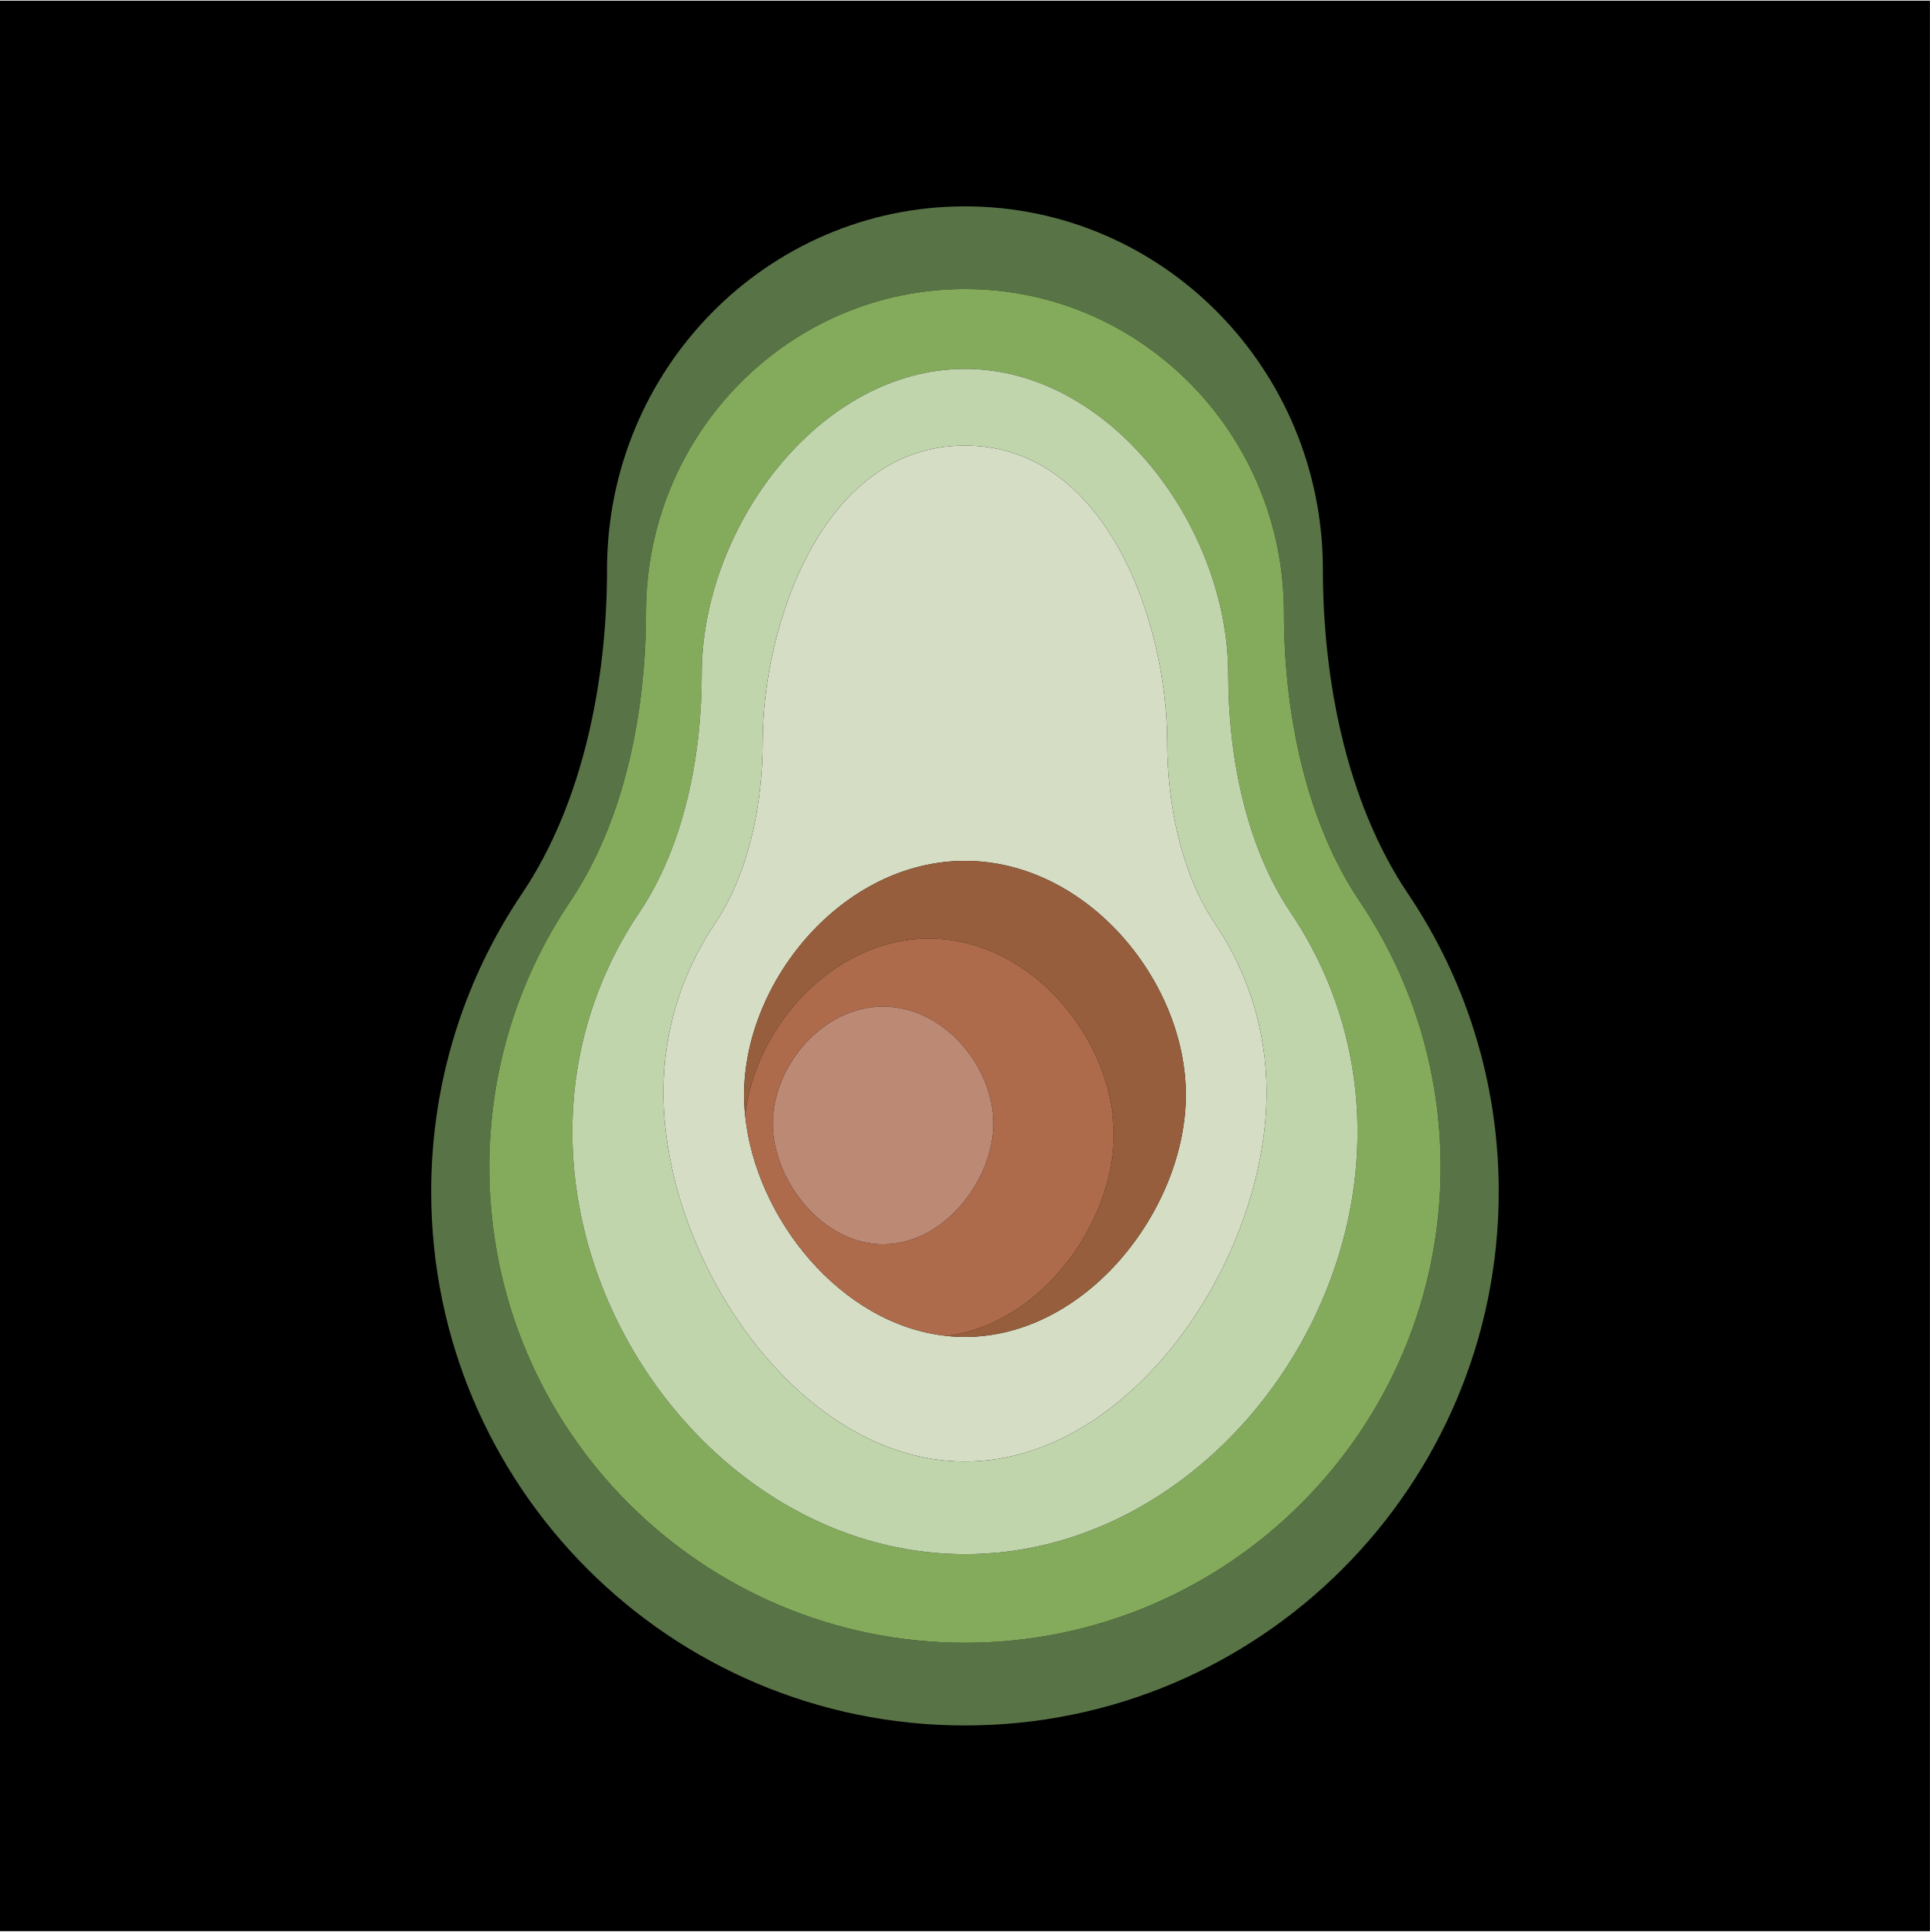
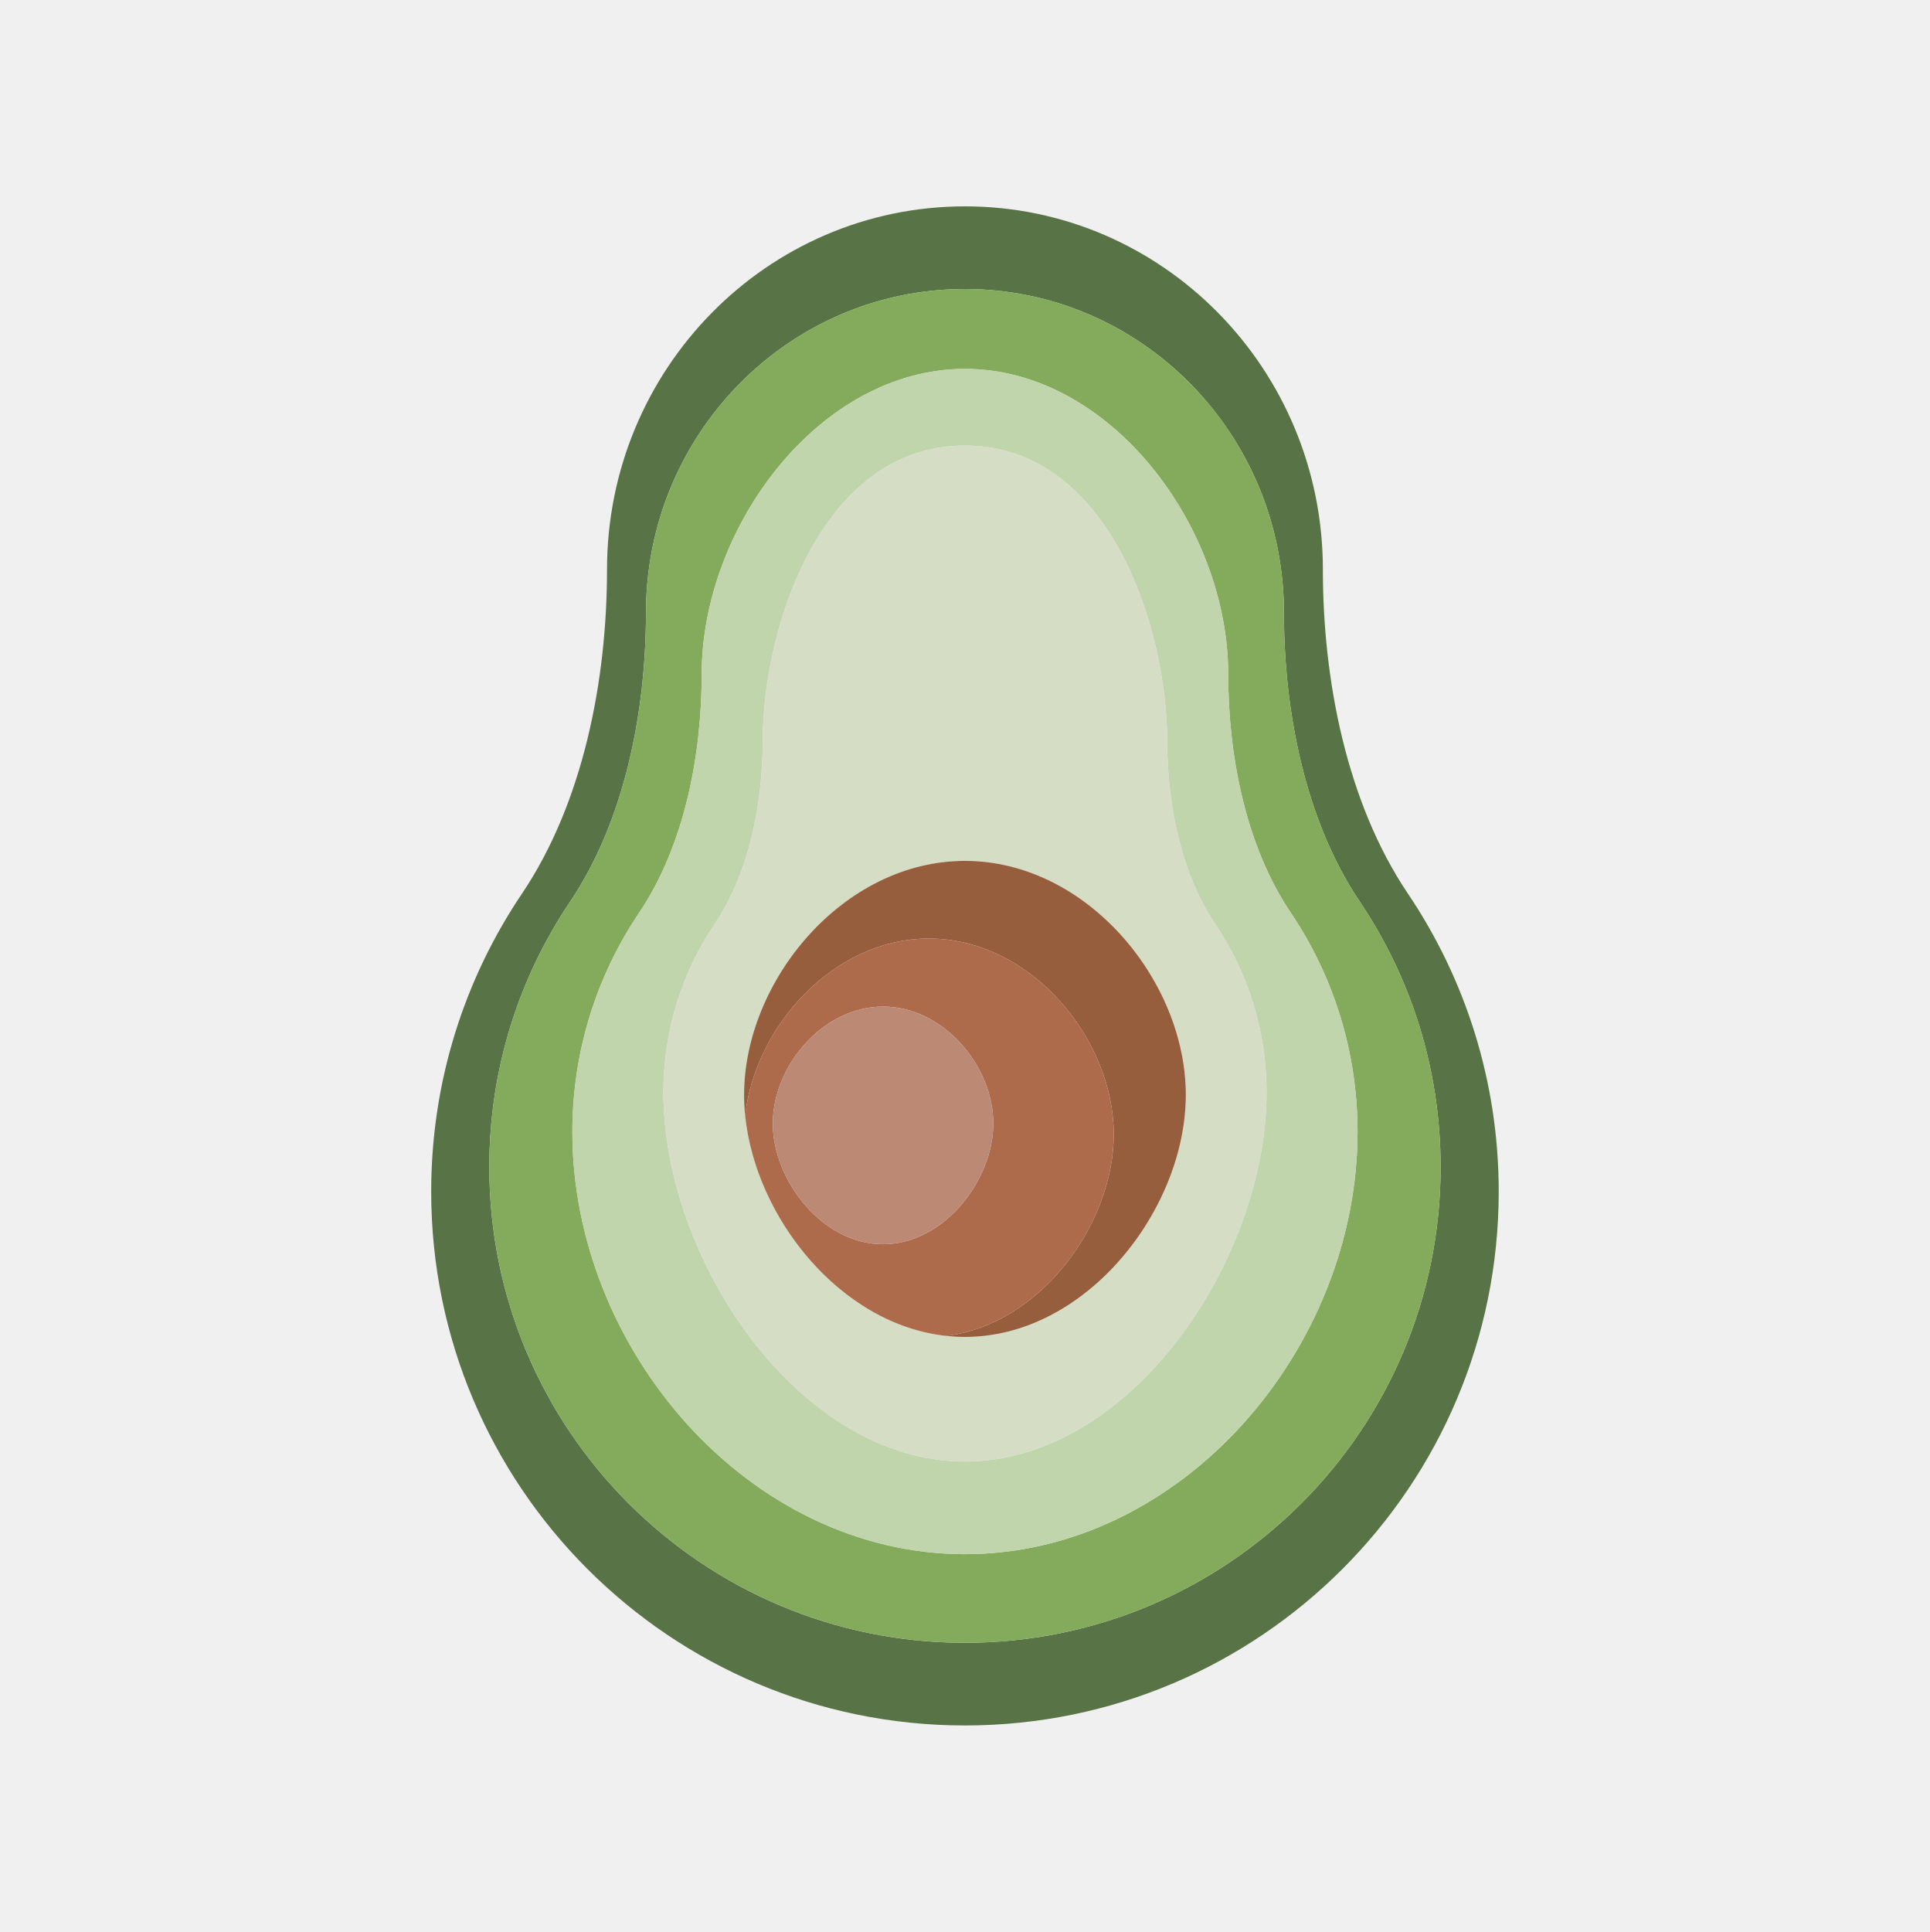
- <svg xmlns="http://www.w3.org/2000/svg" width="1200" height="1201" viewBox="0 0 1200 1201" fill="none">
-   <rect width="1200" height="1200" transform="translate(0 0.441406)" fill="black" />
-   <g clip-path="url(#clip0_235_395)">
-     <path fill-rule="evenodd" clip-rule="evenodd" d="M875.455 555.547C837.245 498.817 822.555 422.537 822.555 354.137C822.555 291.767 797.645 235.297 757.365 194.427C717.095 153.557 661.455 128.277 599.995 128.277C477.075 128.277 377.435 229.397 377.435 354.137C377.435 388.337 373.765 424.507 365.315 459.217C356.865 493.927 343.645 527.177 324.535 555.547C288.905 608.437 268.115 672.157 268.115 740.727C268.115 924.017 416.705 1072.61 599.995 1072.61C783.285 1072.61 931.885 924.017 931.885 740.727C931.885 672.157 911.085 608.437 875.455 555.547ZM599.995 1021.22C436.655 1021.22 304.235 888.797 304.235 725.457C304.235 664.347 322.765 607.567 354.515 560.437C371.545 535.157 383.325 505.517 390.855 474.587C398.385 443.657 401.655 411.417 401.655 380.947C401.655 269.777 490.455 179.667 599.995 179.667C654.765 179.667 704.345 202.197 740.245 238.617C776.135 275.037 798.335 325.357 798.335 380.947C798.335 441.897 811.425 509.877 845.475 560.427C877.225 607.567 895.755 664.347 895.755 725.457C895.755 888.797 763.345 1021.22 599.995 1021.22Z" fill="#587346" />
-     <path fill-rule="evenodd" clip-rule="evenodd" d="M845.475 560.428C811.425 509.878 798.335 441.898 798.335 380.948C798.335 325.358 776.135 275.038 740.245 238.618C704.345 202.198 654.765 179.668 599.995 179.668C490.455 179.668 401.655 269.778 401.655 380.948C401.655 411.418 398.385 443.658 390.855 474.588C383.325 505.518 371.545 535.158 354.515 560.438C322.765 607.568 304.235 664.348 304.235 725.458C304.235 888.798 436.655 1021.22 599.995 1021.22C763.335 1021.22 895.755 888.798 895.755 725.458C895.755 664.348 877.225 607.568 845.475 560.428ZM599.995 966.128C465.175 966.128 355.885 838.448 355.885 703.628C355.885 653.188 371.185 606.328 397.385 567.418C411.445 546.558 421.165 522.098 427.385 496.568C433.595 471.038 436.295 444.438 436.295 419.278C436.295 327.528 509.585 229.318 599.995 229.318C645.205 229.318 686.125 253.868 715.745 289.888C745.375 325.918 763.695 373.398 763.695 419.278C763.695 469.588 774.505 525.698 802.605 567.418C828.815 606.328 844.105 653.188 844.105 703.628C844.105 838.448 734.815 966.128 599.995 966.128Z" fill="#84AB5C" />
-     <path fill-rule="evenodd" clip-rule="evenodd" d="M802.605 567.416C774.505 525.696 763.695 469.586 763.695 419.276C763.695 373.396 745.375 325.916 715.745 289.886C686.125 253.866 645.205 229.316 599.995 229.316C509.585 229.316 436.295 327.526 436.295 419.276C436.295 444.436 433.595 471.036 427.385 496.566C421.165 522.096 411.445 546.556 397.385 567.416C371.185 606.326 355.885 653.186 355.885 703.626C355.885 838.446 465.175 966.126 599.995 966.126C734.815 966.126 844.105 838.446 844.105 703.626C844.105 653.186 828.815 606.326 802.605 567.416ZM599.995 908.536C496.425 908.536 412.475 782.636 412.475 679.076C412.475 640.326 424.225 604.326 444.355 574.446C455.145 558.416 462.625 539.626 467.395 520.016C472.165 500.396 474.245 479.956 474.245 460.636C474.245 390.156 510.715 276.976 599.995 276.976C644.725 276.976 676.165 305.276 696.415 342.376C716.675 379.476 725.745 425.396 725.745 460.636C725.745 499.286 734.055 542.386 755.645 574.446C775.775 604.326 787.525 640.326 787.525 679.076C787.525 782.636 703.565 908.536 599.995 908.536Z" fill="#C0D5AC" />
-     <path fill-rule="evenodd" clip-rule="evenodd" d="M755.646 574.447C734.056 542.387 725.746 499.287 725.746 460.637C725.746 425.397 716.676 379.477 696.416 342.377C676.166 305.277 644.726 276.977 599.996 276.977C510.716 276.977 474.246 390.157 474.246 460.637C474.246 479.957 472.166 500.397 467.396 520.017C462.626 539.627 455.146 558.417 444.356 574.447C424.226 604.327 412.476 640.327 412.476 679.077C412.476 782.637 496.426 908.537 599.996 908.537C703.566 908.537 787.526 782.637 787.526 679.077C787.526 640.327 775.776 604.327 755.646 574.447ZM599.996 831.077C596.056 831.077 592.156 830.857 588.296 830.437C522.396 823.297 469.746 756.937 463.326 693.447C462.886 689.147 462.666 684.857 462.666 680.597C462.666 609.857 524.156 535.157 599.996 535.157C675.836 535.157 737.326 609.857 737.326 680.597C737.326 751.337 675.846 831.077 599.996 831.077Z" fill="#D5DDC5" />
-     <path fill-rule="evenodd" clip-rule="evenodd" d="M737.325 680.598C737.325 751.348 675.845 831.078 599.995 831.078C596.055 831.078 592.155 830.858 588.295 830.438C646.745 823.518 692.515 760.988 692.515 705.158C692.515 645.948 641.065 583.438 577.595 583.438C518.305 583.438 469.485 637.988 463.325 693.448C462.885 689.148 462.665 684.858 462.665 680.598C462.665 609.858 524.155 535.158 599.995 535.158C675.835 535.158 737.325 609.858 737.325 680.598Z" fill="#965E3D" />
-     <path fill-rule="evenodd" clip-rule="evenodd" d="M577.595 583.438C518.305 583.438 469.485 637.987 463.325 693.447C469.745 756.937 522.395 823.297 588.295 830.437C646.745 823.517 692.515 760.988 692.515 705.158C692.515 645.948 641.065 583.438 577.595 583.438ZM549.075 773.467C511.205 773.467 480.515 733.668 480.515 698.348C480.515 663.028 511.205 625.737 549.075 625.737C586.945 625.737 617.625 663.028 617.625 698.348C617.625 733.668 586.935 773.467 549.075 773.467Z" fill="#AD6B4B" />
-     <path fill-rule="evenodd" clip-rule="evenodd" d="M617.626 698.348C617.626 733.668 586.936 773.468 549.076 773.468C511.216 773.468 480.516 733.668 480.516 698.348C480.516 663.028 511.206 625.738 549.076 625.738C586.946 625.738 617.626 663.028 617.626 698.348Z" fill="#BC8975" />
-   </g>
-   <defs>
-     <clipPath id="clip0_235_395">
-       <rect width="663.77" height="944.33" fill="white" transform="translate(268.115 128.277)" />
-     </clipPath>
-   </defs>
+ <svg xmlns="http://www.w3.org/2000/svg" id="Layer_1" baseProfile="tiny" version="1.2" viewBox="0 0 1200 1201">
+   <path d="M822.55,354.14c0-62.37-24.91-118.84-65.19-159.71-40.27-40.87-95.91-66.15-157.37-66.15-122.92,0-222.56,101.12-222.56,225.86,0,34.2-3.67,70.37-12.12,105.08s-21.67,67.96-40.78,96.33c-35.63,52.89-56.42,116.61-56.42,185.18,0,183.21,148.46,331.75,331.64,331.88h.47c183.18-.13,331.65-148.67,331.65-331.88,0-68.57-20.8-132.29-56.43-185.18-38.21-56.73-52.9-133.01-52.9-201.41ZM599.99,1021.22c-163.34,0-295.76-132.42-295.76-295.76,0-61.11,18.53-117.89,50.28-165.02,17.03-25.28,28.81-54.92,36.34-85.85,7.53-30.93,10.8-63.17,10.8-93.64,0-111.17,88.8-201.28,198.34-201.28,54.77,0,104.35,22.53,140.25,58.95,35.89,36.42,58.09,86.74,58.09,142.33,0,60.95,13.09,128.93,47.14,179.48,31.75,47.14,50.28,103.92,50.28,165.03,0,163.34-132.41,295.76-295.76,295.76Z" fill="#587346" fill-rule="evenodd" />
+   <path d="M798.34,380.95c0-55.59-22.2-105.91-58.09-142.33-35.9-36.42-85.48-58.95-140.25-58.95-109.54,0-198.34,90.11-198.34,201.28,0,30.47-3.27,62.71-10.8,93.64-7.53,30.93-19.31,60.57-36.34,85.85-31.75,47.13-50.28,103.91-50.28,165.02,0,163.34,132.42,295.76,295.76,295.76s295.76-132.42,295.76-295.76c0-61.11-18.53-117.89-50.28-165.03-34.05-50.55-47.14-118.53-47.14-179.48ZM599.99,966.13c-134.82,0-244.11-127.68-244.11-262.5,0-50.44,15.3-97.3,41.5-136.21,14.06-20.86,23.78-45.32,30-70.85,6.21-25.53,8.91-52.13,8.91-77.29,0-91.75,73.29-189.96,163.7-189.96,45.21,0,86.13,24.55,115.75,60.57,29.63,36.03,47.95,83.51,47.95,129.39,0,50.31,10.81,106.42,38.91,148.14,26.21,38.91,41.5,85.77,41.5,136.21,0,134.82-109.29,262.5-244.11,262.5Z" fill="#84ab5c" fill-rule="evenodd" />
+   <path d="M763.7,419.28c0-45.88-18.32-93.36-47.95-129.39-29.62-36.02-70.54-60.57-115.75-60.57-90.41,0-163.7,98.21-163.7,189.96,0,25.16-2.7,51.76-8.91,77.29-6.22,25.53-15.94,49.99-30,70.85-26.2,38.91-41.5,85.77-41.5,136.21,0,134.82,109.29,262.5,244.11,262.5s244.11-127.68,244.11-262.5c0-50.44-15.29-97.3-41.5-136.21-28.1-41.72-38.91-97.83-38.91-148.14ZM599.99,908.54c-103.57,0-187.52-125.9-187.52-229.46,0-38.75,11.75-74.75,31.88-104.63,10.79-16.03,18.27-34.82,23.04-54.43,4.77-19.62,6.85-40.06,6.85-59.38,0-70.48,36.47-183.66,125.75-183.66,44.73,0,76.17,28.3,96.42,65.4,20.26,37.1,29.33,83.02,29.33,118.26,0,38.65,8.31,81.75,29.9,113.81,20.13,29.88,31.88,65.88,31.88,104.63,0,103.56-83.96,229.46-187.53,229.46Z" fill="#c0d5ac" fill-rule="evenodd" />
+   <path d="M725.75,460.64c0-35.24-9.07-81.16-29.33-118.26-20.25-37.1-51.69-65.4-96.42-65.4-89.28,0-125.75,113.18-125.75,183.66,0,19.32-2.08,39.76-6.85,59.38-4.77,19.61-12.25,38.4-23.04,54.43-20.13,29.88-31.88,65.88-31.88,104.63,0,103.56,83.95,229.46,187.52,229.46s187.53-125.9,187.53-229.46c0-38.75-11.75-74.75-31.88-104.63-21.59-32.06-29.9-75.16-29.9-113.81ZM600,831.08c-3.94,0-7.84-.22-11.7-.64-65.9-7.14-118.55-73.5-124.97-136.99-.44-4.3-.66-8.59-.66-12.85,0-70.74,61.49-145.44,137.33-145.44s137.33,74.7,137.33,145.44-61.48,150.48-137.33,150.48Z" fill="#d5ddc5" fill-rule="evenodd" />
+   <path d="M599.99,535.16c-75.84,0-137.33,74.7-137.33,145.44,0,4.26.22,8.55.66,12.85,6.16-55.46,54.98-110.01,114.27-110.01,63.47,0,114.92,62.51,114.92,121.72,0,55.83-45.77,118.36-104.22,125.28,3.86.42,7.76.64,11.7.64,75.85,0,137.33-79.73,137.33-150.48s-61.49-145.44-137.33-145.44Z" fill="#965e3d" fill-rule="evenodd" />
+   <path d="M577.59,583.44c-59.29,0-108.11,54.55-114.27,110.01,6.42,63.49,59.07,129.85,124.97,136.99,58.45-6.92,104.22-69.45,104.22-125.28,0-59.21-51.45-121.72-114.92-121.72ZM549.08,773.47c-37.87,0-68.56-39.8-68.56-75.12s30.69-72.61,68.56-72.61,68.55,37.29,68.55,72.61-30.69,75.12-68.55,75.12Z" fill="#ad6b4b" fill-rule="evenodd" />
+   <path d="M549.08,625.74c-37.87,0-68.56,37.29-68.56,72.61s30.7,75.12,68.56,75.12,68.55-39.8,68.55-75.12-30.68-72.61-68.55-72.61Z" fill="#bc8975" fill-rule="evenodd" />
</svg>
